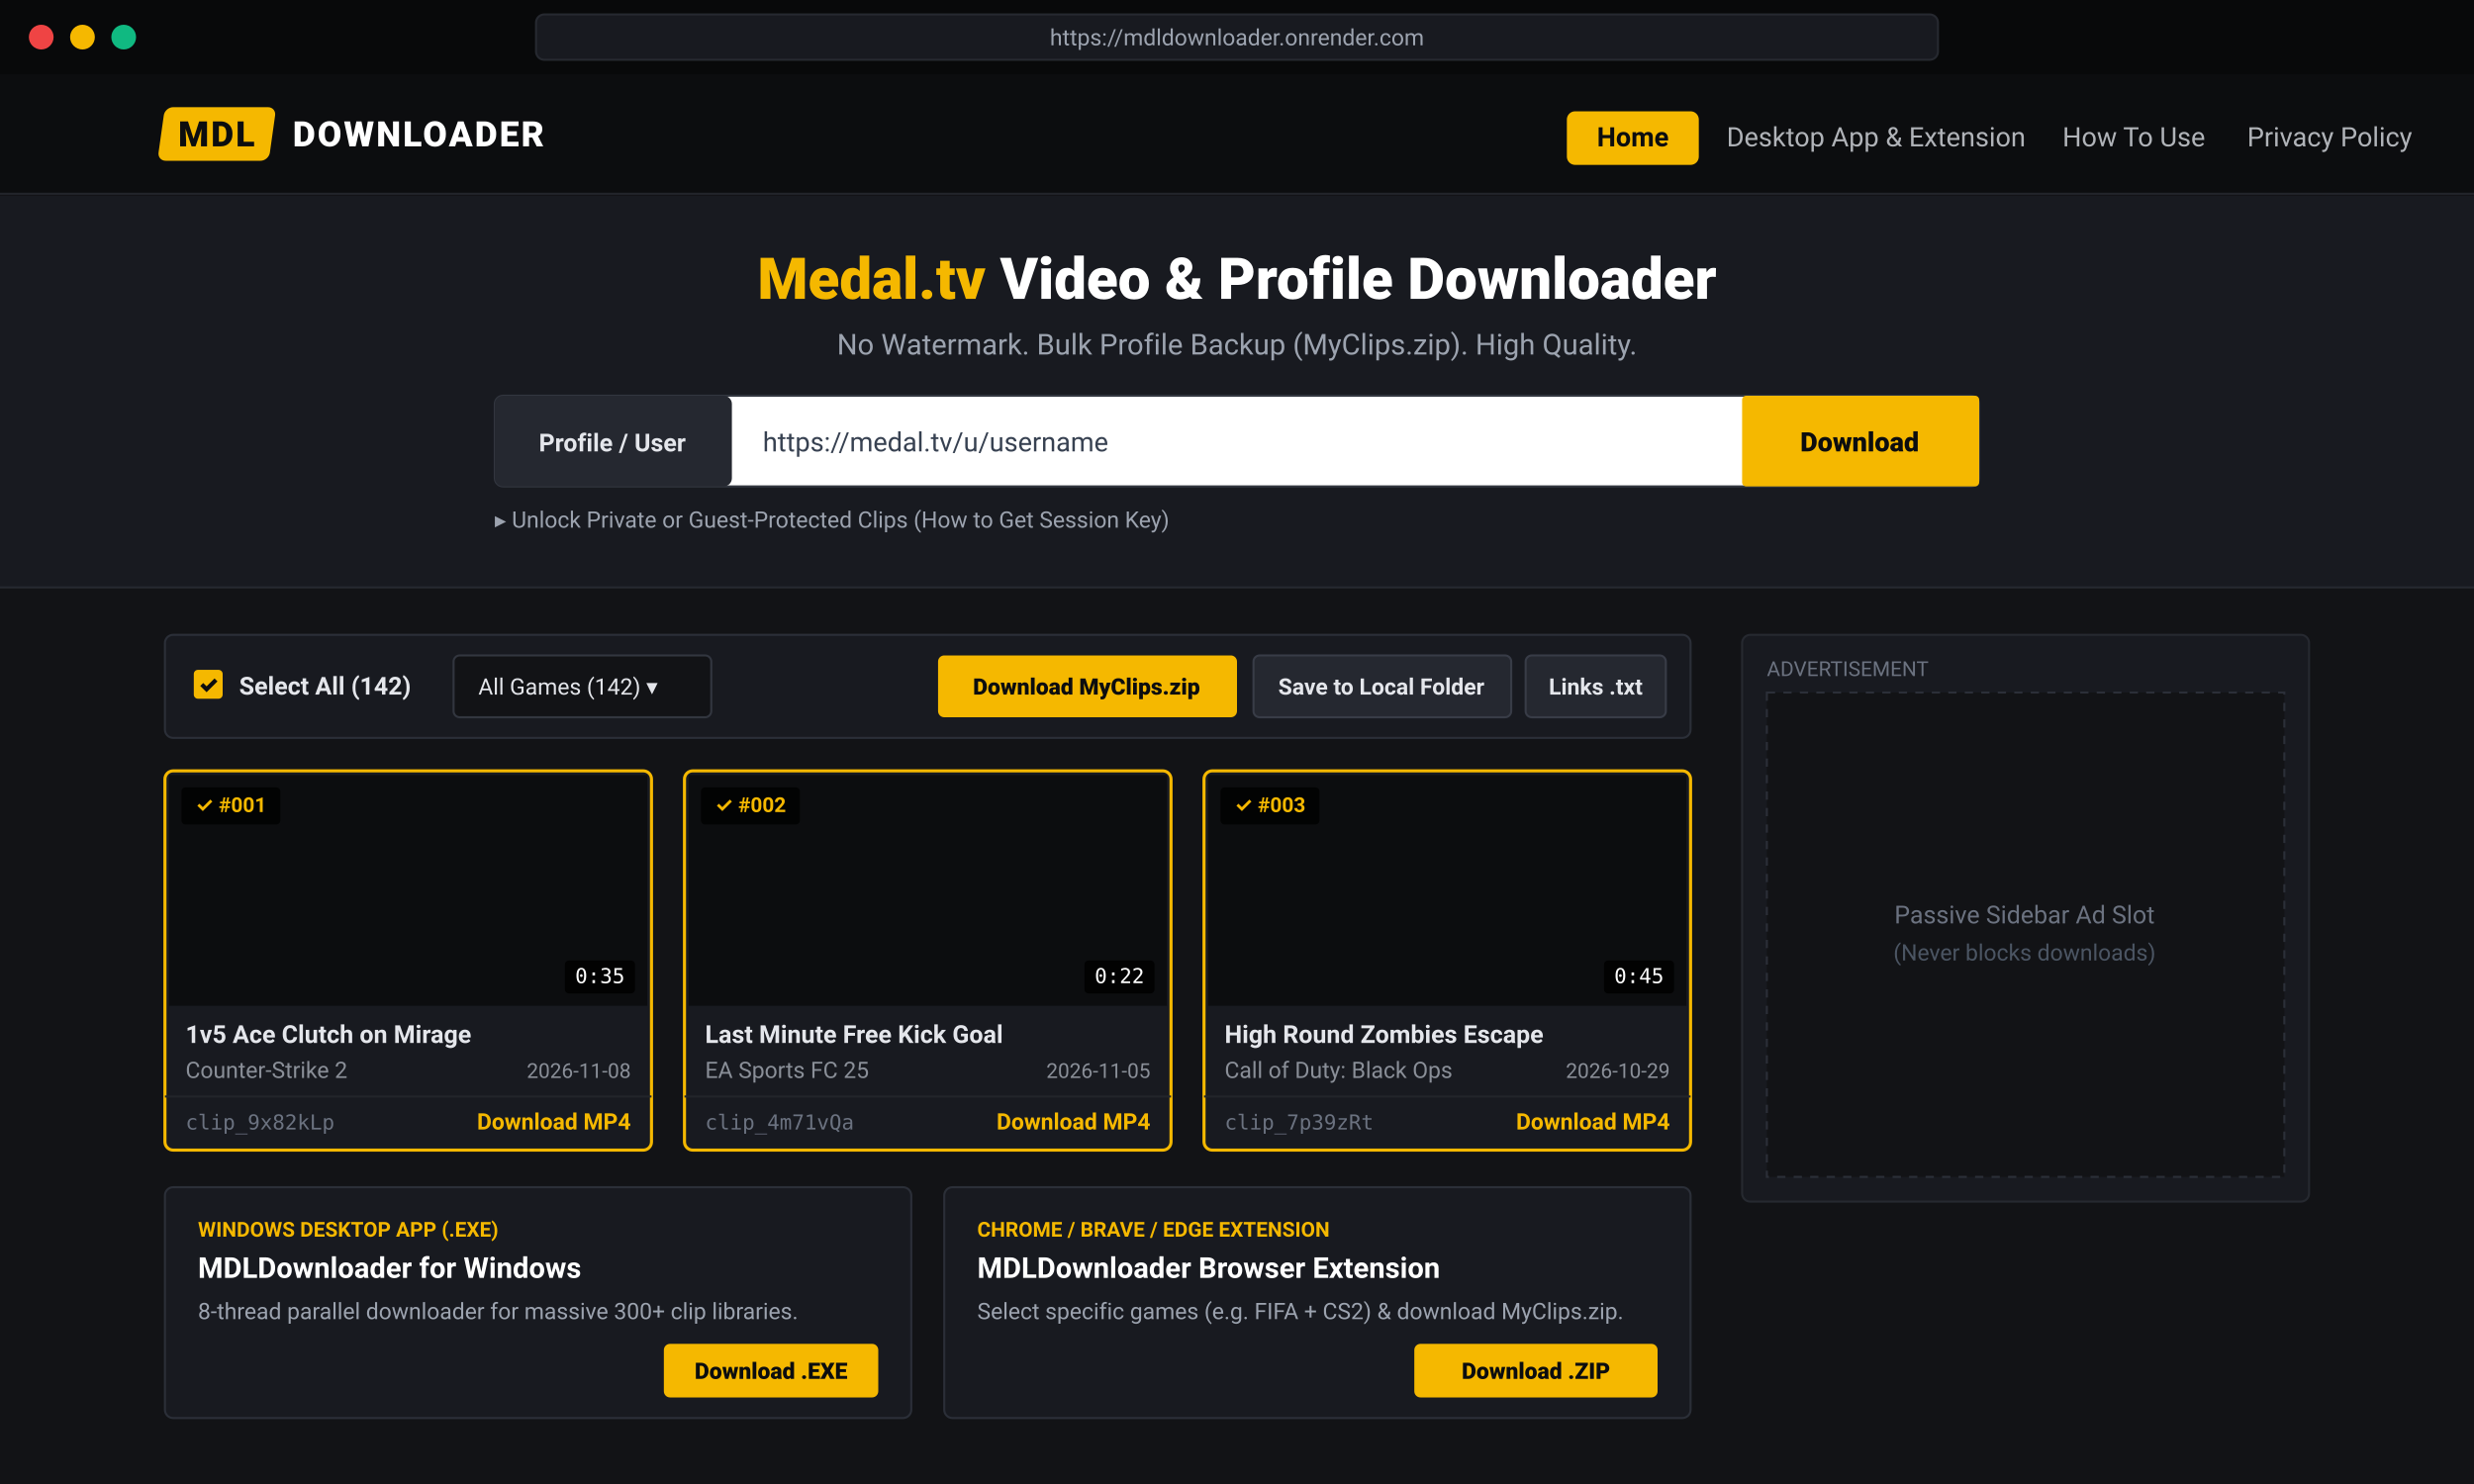
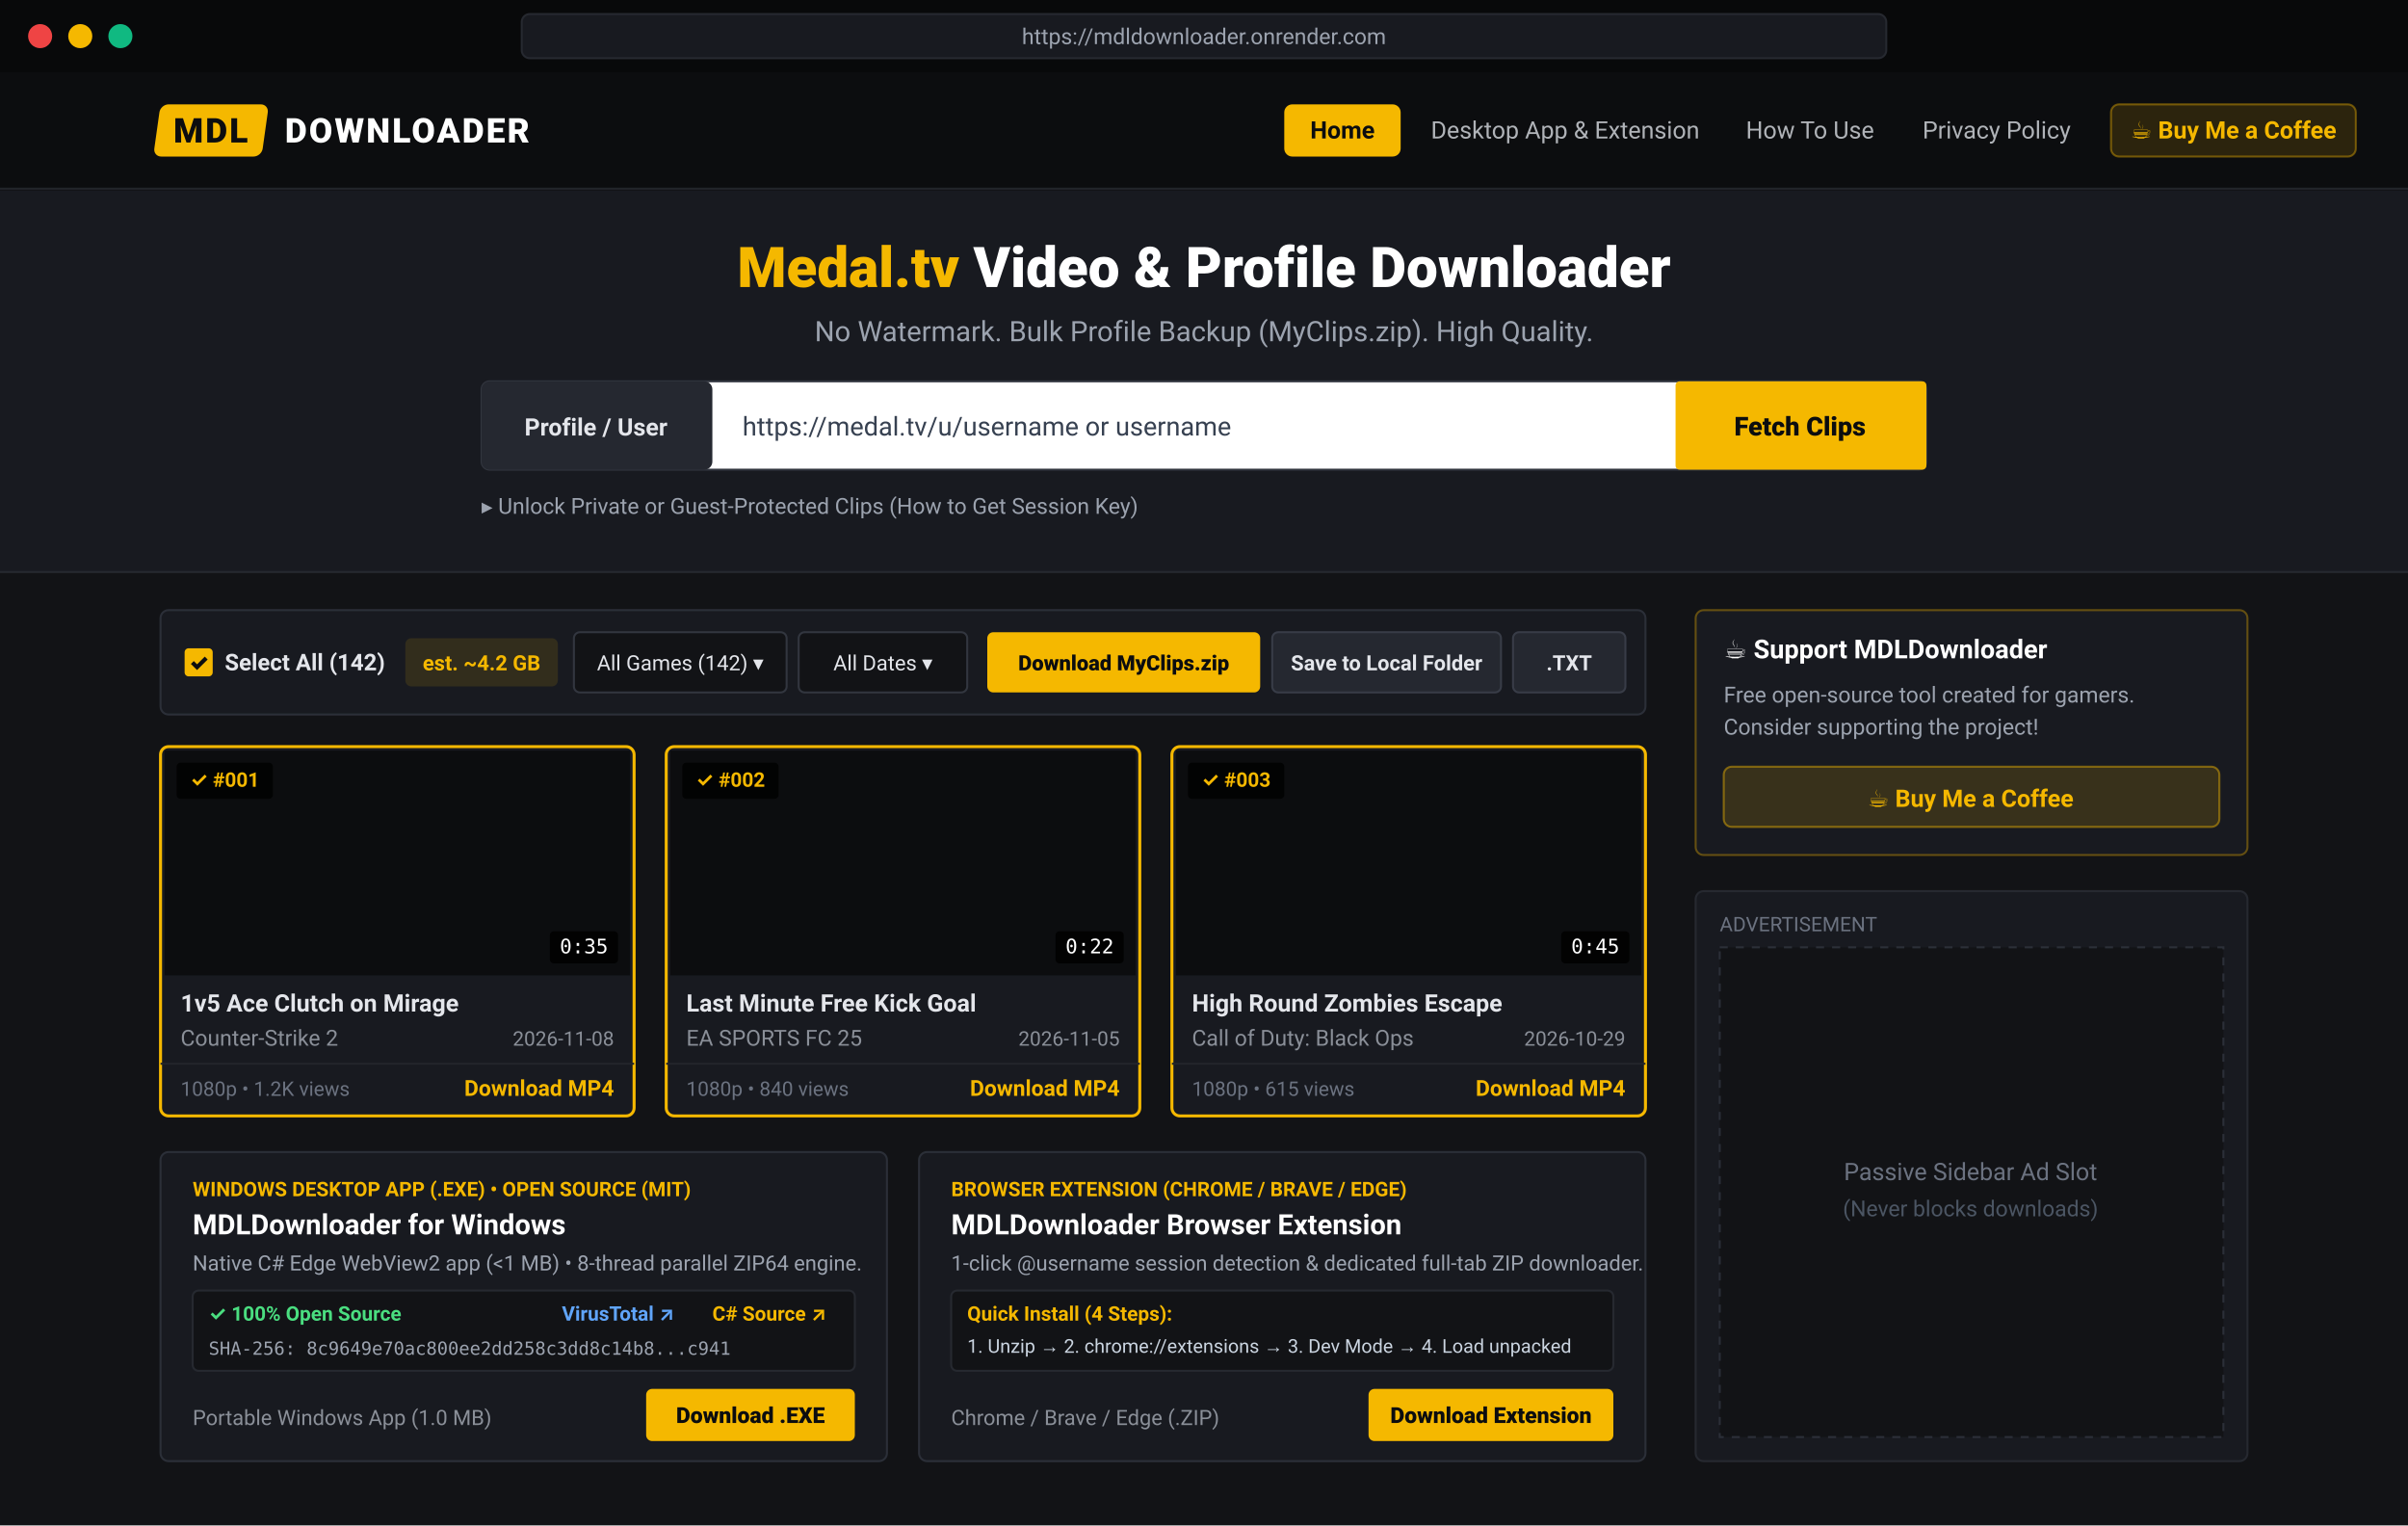
- <svg xmlns="http://www.w3.org/2000/svg" viewBox="0 0 1200 720" width="1200" height="720" font-family="-apple-system, BlinkMacSystemFont, 'Segoe UI', Roboto, Arial, sans-serif">
-   <rect width="1200" height="720" fill="#121316" />
+ <svg xmlns="http://www.w3.org/2000/svg" viewBox="0 0 1200 760" width="1200" height="760" font-family="-apple-system, BlinkMacSystemFont, 'Segoe UI', Roboto, Arial, sans-serif">
+   <rect width="1200" height="760" fill="#121316" />
  <rect x="0" y="0" width="1200" height="36" fill="#08090a" />
  <circle cx="20" cy="18" r="6" fill="#ef4444" />
  <circle cx="40" cy="18" r="6" fill="#f5b800" />
  <circle cx="60" cy="18" r="6" fill="#10b981" />
  <rect x="260" y="7" width="680" height="22" rx="4" fill="#181a20" stroke="#262930" />
  <text x="600" y="22" fill="#9ca3af" font-size="11" text-anchor="middle">https://mdldownloader.onrender.com</text>
  <rect x="0" y="36" width="1200" height="58" fill="#0c0d0f" />
  <line x1="0" y1="94" x2="1200" y2="94" stroke="#22252a" stroke-width="1" />
  <g transform="translate(80, 52)">
    <rect x="0" y="0" width="54" height="26" rx="4" fill="#f5b800" transform="skewX(-8)" />
    <text x="25" y="19" fill="#0c0d0f" font-size="17" font-weight="900" text-anchor="middle" letter-spacing="1">MDL</text>
    <text x="62" y="19" fill="#ffffff" font-size="17" font-weight="900" letter-spacing="1">DOWNLOADER</text>
  </g>
-   <g transform="translate(760, 54)" font-size="13">
-     <rect x="0" y="0" width="64" height="26" rx="4" fill="#f5b800" />
-     <text x="32" y="17" fill="#0c0d0f" font-weight="700" text-anchor="middle">Home</text>
-     <text x="150" y="17" fill="#b0b3b8" text-anchor="middle">Desktop App &amp; Extension</text>
-     <text x="275" y="17" fill="#b0b3b8" text-anchor="middle">How To Use</text>
-     <text x="370" y="17" fill="#b0b3b8" text-anchor="middle">Privacy Policy</text>
+   <g transform="translate(640, 52)" font-size="12">
+     <rect x="0" y="0" width="58" height="26" rx="4" fill="#f5b800" />
+     <text x="29" y="17" fill="#0c0d0f" font-weight="700" text-anchor="middle">Home</text>
+     <text x="140" y="17" fill="#b0b3b8" text-anchor="middle">Desktop App &amp; Extension</text>
+     <text x="262" y="17" fill="#b0b3b8" text-anchor="middle">How To Use</text>
+     <text x="355" y="17" fill="#b0b3b8" text-anchor="middle">Privacy Policy</text>
+     <rect x="412" y="0" width="122" height="26" rx="4" fill="#f5b800" fill-opacity="0.14" stroke="#f5b800" stroke-opacity="0.4" />
+     <text x="473" y="17" fill="#f5b800" font-weight="700" text-anchor="middle">☕ Buy Me a Coffee</text>
  </g>
  <rect x="0" y="95" width="1200" height="190" fill="#181a20" />
  <line x1="0" y1="285" x2="1200" y2="285" stroke="#262930" stroke-width="1" />
-   <text x="600" y="145" font-size="28" font-weight="800" text-anchor="middle">
+   <text x="600" y="143" font-size="28" font-weight="800" text-anchor="middle">
    <tspan fill="#f5b800">Medal.tv</tspan>
    <tspan fill="#ffffff"> Video &amp; Profile Downloader</tspan>
  </text>
-   <text x="600" y="172" fill="#9ca3af" font-size="14" text-anchor="middle">No Watermark. Bulk Profile Backup (MyClips.zip). High Quality.</text>
-   <g transform="translate(240, 192)">
+   <text x="600" y="170" fill="#9ca3af" font-size="14" text-anchor="middle">No Watermark. Bulk Profile Backup (MyClips.zip). High Quality.</text>
+   <g transform="translate(240, 190)">
    <rect x="0" y="0" width="720" height="44" rx="4" fill="#ffffff" stroke="#32363f" />
    <rect x="0" y="0" width="115" height="44" rx="4" fill="#252830" />
    <text x="57" y="27" fill="#e4e6eb" font-size="12" font-weight="700" text-anchor="middle">Profile / User</text>
-     <text x="130" y="27" fill="#374151" font-size="13">https://medal.tv/u/username</text>
-     <rect x="605" y="0" width="115" height="44" rx="2" fill="#f5b800" />
-     <text x="662" y="27" fill="#0c0d0f" font-size="13" font-weight="800" text-anchor="middle">Download</text>
+     <text x="130" y="27" fill="#374151" font-size="13">https://medal.tv/u/username or username</text>
+     <rect x="595" y="0" width="125" height="44" rx="2" fill="#f5b800" />
+     <text x="657" y="27" fill="#0c0d0f" font-size="13" font-weight="800" text-anchor="middle">Fetch Clips</text>
  </g>
  <text x="240" y="256" fill="#9ca3af" font-size="11">▸ Unlock Private or Guest-Protected Clips (How to Get Session Key)</text>
-   <g transform="translate(80, 308)">
-     <rect x="0" y="0" width="740" height="50" rx="4" fill="#181a20" stroke="#2b2f38" />
-     <rect x="14" y="17" width="14" height="14" rx="2" fill="#f5b800" />
-     <text x="21" y="28" fill="#0c0d0f" font-size="11" font-weight="900" text-anchor="middle">✓</text>
-     <text x="36" y="29" fill="#e4e6eb" font-size="12" font-weight="600">Select All (142)</text>
-     <rect x="140" y="10" width="125" height="30" rx="3" fill="#121316" stroke="#32363f" />
-     <text x="152" y="29" fill="#e4e6eb" font-size="11">All Games (142) ▾</text>
-     <rect x="375" y="10" width="145" height="30" rx="3" fill="#f5b800" />
-     <text x="447" y="29" fill="#0c0d0f" font-size="11" font-weight="800" text-anchor="middle">Download MyClips.zip</text>
-     <rect x="528" y="10" width="125" height="30" rx="3" fill="#252830" stroke="#383c47" />
-     <text x="590" y="29" fill="#e4e6eb" font-size="11" font-weight="600" text-anchor="middle">Save to Local Folder</text>
-     <rect x="660" y="10" width="68" height="30" rx="3" fill="#252830" stroke="#383c47" />
-     <text x="694" y="29" fill="#e4e6eb" font-size="11" font-weight="600" text-anchor="middle">Links .txt</text>
+   <g transform="translate(80, 304)">
+     <rect x="0" y="0" width="740" height="52" rx="4" fill="#181a20" stroke="#2b2f38" />
+     <rect x="12" y="19" width="14" height="14" rx="2" fill="#f5b800" />
+     <text x="19" y="30" fill="#0c0d0f" font-size="11" font-weight="900" text-anchor="middle">✓</text>
+     <text x="32" y="30" fill="#e4e6eb" font-size="11.5" font-weight="600">Select All (142)</text>
+     <rect x="122" y="14" width="76" height="24" rx="3" fill="#f5b800" fill-opacity="0.12" />
+     <text x="160" y="30" fill="#f5b800" font-size="10.5" font-weight="700" text-anchor="middle">est. ~4.2 GB</text>
+     <rect x="206" y="11" width="106" height="30" rx="3" fill="#121316" stroke="#32363f" />
+     <text x="259" y="30" fill="#e4e6eb" font-size="10.5" text-anchor="middle">All Games (142) ▾</text>
+     <rect x="318" y="11" width="84" height="30" rx="3" fill="#121316" stroke="#32363f" />
+     <text x="360" y="30" fill="#e4e6eb" font-size="10.5" text-anchor="middle">All Dates ▾</text>
+     <rect x="412" y="11" width="136" height="30" rx="3" fill="#f5b800" />
+     <text x="480" y="30" fill="#0c0d0f" font-size="10.5" font-weight="800" text-anchor="middle">Download MyClips.zip</text>
+     <rect x="554" y="11" width="114" height="30" rx="3" fill="#252830" stroke="#383c47" />
+     <text x="611" y="30" fill="#e4e6eb" font-size="10.5" font-weight="600" text-anchor="middle">Save to Local Folder</text>
+     <rect x="674" y="11" width="56" height="30" rx="3" fill="#252830" stroke="#383c47" />
+     <text x="702" y="30" fill="#e4e6eb" font-size="10.5" font-weight="600" text-anchor="middle">.TXT</text>
  </g>
-   <g transform="translate(80, 374)">
+   <g transform="translate(80, 372)">
    <g transform="translate(0, 0)">
      <rect width="236" height="184" rx="4" fill="#181a20" stroke="#f5b800" stroke-width="1.5" />
      <rect x="2" y="2" width="232" height="112" fill="#0c0d0f" />
      <rect x="8" y="8" width="48" height="18" rx="2" fill="#000000" opacity="0.8" />
      <text x="32" y="20" fill="#f5b800" font-size="10" font-weight="700" text-anchor="middle">✓ #001</text>
      <rect x="194" y="92" width="34" height="16" rx="2" fill="#000000" opacity="0.85" />
      <text x="211" y="103" fill="#ffffff" font-size="10" font-family="Consolas, monospace" text-anchor="middle">0:35</text>
      <text x="10" y="132" fill="#e4e6eb" font-size="12" font-weight="700">1v5 Ace Clutch on Mirage</text>
      <text x="10" y="149" fill="#8a8f98" font-size="11">Counter-Strike 2</text>
      <text x="226" y="149" fill="#8a8f98" font-size="10" text-anchor="end">2026-11-08</text>
      <line x1="0" y1="158" x2="236" y2="158" stroke="#22252a" />
-       <text x="10" y="174" fill="#6b7280" font-size="10" font-family="Consolas, monospace">clip_9x82kLp</text>
+       <text x="10" y="174" fill="#6b7280" font-size="10">1080p • 1.2K views</text>
      <text x="226" y="174" fill="#f5b800" font-size="11" font-weight="700" text-anchor="end">Download MP4</text>
    </g>
    <g transform="translate(252, 0)">
      <rect width="236" height="184" rx="4" fill="#181a20" stroke="#f5b800" stroke-width="1.5" />
      <rect x="2" y="2" width="232" height="112" fill="#0c0d0f" />
      <rect x="8" y="8" width="48" height="18" rx="2" fill="#000000" opacity="0.8" />
      <text x="32" y="20" fill="#f5b800" font-size="10" font-weight="700" text-anchor="middle">✓ #002</text>
      <rect x="194" y="92" width="34" height="16" rx="2" fill="#000000" opacity="0.85" />
      <text x="211" y="103" fill="#ffffff" font-size="10" font-family="Consolas, monospace" text-anchor="middle">0:22</text>
      <text x="10" y="132" fill="#e4e6eb" font-size="12" font-weight="700">Last Minute Free Kick Goal</text>
-       <text x="10" y="149" fill="#8a8f98" font-size="11">EA Sports FC 25</text>
+       <text x="10" y="149" fill="#8a8f98" font-size="11">EA SPORTS FC 25</text>
      <text x="226" y="149" fill="#8a8f98" font-size="10" text-anchor="end">2026-11-05</text>
      <line x1="0" y1="158" x2="236" y2="158" stroke="#22252a" />
-       <text x="10" y="174" fill="#6b7280" font-size="10" font-family="Consolas, monospace">clip_4m71vQa</text>
+       <text x="10" y="174" fill="#6b7280" font-size="10">1080p • 840 views</text>
      <text x="226" y="174" fill="#f5b800" font-size="11" font-weight="700" text-anchor="end">Download MP4</text>
    </g>
    <g transform="translate(504, 0)">
      <rect width="236" height="184" rx="4" fill="#181a20" stroke="#f5b800" stroke-width="1.5" />
      <rect x="2" y="2" width="232" height="112" fill="#0c0d0f" />
      <rect x="8" y="8" width="48" height="18" rx="2" fill="#000000" opacity="0.8" />
      <text x="32" y="20" fill="#f5b800" font-size="10" font-weight="700" text-anchor="middle">✓ #003</text>
      <rect x="194" y="92" width="34" height="16" rx="2" fill="#000000" opacity="0.85" />
      <text x="211" y="103" fill="#ffffff" font-size="10" font-family="Consolas, monospace" text-anchor="middle">0:45</text>
      <text x="10" y="132" fill="#e4e6eb" font-size="12" font-weight="700">High Round Zombies Escape</text>
      <text x="10" y="149" fill="#8a8f98" font-size="11">Call of Duty: Black Ops</text>
      <text x="226" y="149" fill="#8a8f98" font-size="10" text-anchor="end">2026-10-29</text>
      <line x1="0" y1="158" x2="236" y2="158" stroke="#22252a" />
-       <text x="10" y="174" fill="#6b7280" font-size="10" font-family="Consolas, monospace">clip_7p39zRt</text>
+       <text x="10" y="174" fill="#6b7280" font-size="10">1080p • 615 views</text>
      <text x="226" y="174" fill="#f5b800" font-size="11" font-weight="700" text-anchor="end">Download MP4</text>
    </g>
  </g>
-   <g transform="translate(80, 576)">
-     <rect x="0" y="0" width="362" height="112" rx="4" fill="#181a20" stroke="#2b2f38" />
-     <text x="16" y="24" fill="#f5b800" font-size="10" font-weight="700">WINDOWS DESKTOP APP (.EXE)</text>
-     <text x="16" y="44" fill="#ffffff" font-size="14" font-weight="700">MDLDownloader for Windows</text>
-     <text x="16" y="64" fill="#9ca3af" font-size="11">8-thread parallel downloader for massive 300+ clip libraries.</text>
-     <rect x="242" y="76" width="104" height="26" rx="3" fill="#f5b800" />
-     <text x="294" y="93" fill="#0c0d0f" font-size="11" font-weight="800" text-anchor="middle">Download .EXE</text>
-     <rect x="378" y="0" width="362" height="112" rx="4" fill="#181a20" stroke="#2b2f38" />
-     <text x="394" y="24" fill="#f5b800" font-size="10" font-weight="700">CHROME / BRAVE / EDGE EXTENSION</text>
-     <text x="394" y="44" fill="#ffffff" font-size="14" font-weight="700">MDLDownloader Browser Extension</text>
-     <text x="394" y="64" fill="#9ca3af" font-size="11">Select specific games (e.g. FIFA + CS2) &amp; download MyClips.zip.</text>
-     <rect x="606" y="76" width="118" height="26" rx="3" fill="#f5b800" />
-     <text x="665" y="93" fill="#0c0d0f" font-size="11" font-weight="800" text-anchor="middle">Download .ZIP</text>
+   <g transform="translate(80, 574)">
+     <rect x="0" y="0" width="362" height="154" rx="4" fill="#181a20" stroke="#2b2f38" />
+     <text x="16" y="22" fill="#f5b800" font-size="10" font-weight="700">WINDOWS DESKTOP APP (.EXE) • OPEN SOURCE (MIT)</text>
+     <text x="16" y="41" fill="#ffffff" font-size="14" font-weight="700">MDLDownloader for Windows</text>
+     <text x="16" y="59" fill="#9ca3af" font-size="10.5">Native C# Edge WebView2 app (&lt;1 MB) • 8-thread parallel ZIP64 engine.</text>
+     <rect x="16" y="69" width="330" height="40" rx="3" fill="#121316" stroke="#262930" />
+     <text x="24" y="84" fill="#4ade80" font-size="10" font-weight="700">✓ 100% Open Source</text>
+     <text x="200" y="84" fill="#60a5fa" font-size="10" font-weight="700">VirusTotal ↗</text>
+     <text x="275" y="84" fill="#f5b800" font-size="10" font-weight="700">C# Source ↗</text>
+     <text x="24" y="101" fill="#9ca3af" font-size="9" font-family="Consolas, monospace">SHA-256: 8c9649e70ac800ee2dd258c3dd8c14b8...c941</text>
+     <text x="16" y="136" fill="#8a8f98" font-size="10.5">Portable Windows App (1.0 MB)</text>
+     <rect x="242" y="118" width="104" height="26" rx="3" fill="#f5b800" />
+     <text x="294" y="135" fill="#0c0d0f" font-size="11" font-weight="800" text-anchor="middle">Download .EXE</text>
+     <rect x="378" y="0" width="362" height="154" rx="4" fill="#181a20" stroke="#2b2f38" />
+     <text x="394" y="22" fill="#f5b800" font-size="10" font-weight="700">BROWSER EXTENSION (CHROME / BRAVE / EDGE)</text>
+     <text x="394" y="41" fill="#ffffff" font-size="14" font-weight="700">MDLDownloader Browser Extension</text>
+     <text x="394" y="59" fill="#9ca3af" font-size="10.5">1-click @username session detection &amp; dedicated full-tab ZIP downloader.</text>
+     <rect x="394" y="69" width="330" height="40" rx="3" fill="#121316" stroke="#262930" />
+     <text x="402" y="84" fill="#f5b800" font-size="10" font-weight="700">Quick Install (4 Steps):</text>
+     <text x="402" y="100" fill="#cbd5e1" font-size="9.5">1. Unzip  →  2. chrome://extensions  →  3. Dev Mode  →  4. Load unpacked</text>
+     <text x="394" y="136" fill="#8a8f98" font-size="10.5">Chrome / Brave / Edge (.ZIP)</text>
+     <rect x="602" y="118" width="122" height="26" rx="3" fill="#f5b800" />
+     <text x="663" y="135" fill="#0c0d0f" font-size="11" font-weight="800" text-anchor="middle">Download Extension</text>
  </g>
-   <g transform="translate(845, 308)">
-     <rect x="0" y="0" width="275" height="275" rx="4" fill="#181a20" stroke="#262930" />
-     <text x="12" y="20" fill="#6b7280" font-size="10">ADVERTISEMENT</text>
-     <rect x="12" y="28" width="251" height="235" fill="#121316" stroke="#2b2f38" stroke-dasharray="4 4" />
-     <text x="137" y="140" fill="#6b7280" font-size="12" text-anchor="middle">Passive Sidebar Ad Slot</text>
-     <text x="137" y="158" fill="#4b5563" font-size="11" text-anchor="middle">(Never blocks downloads)</text>
+   <g transform="translate(845, 304)">
+     <rect x="0" y="0" width="275" height="122" rx="4" fill="#181a20" stroke="#f5b800" stroke-opacity="0.35" />
+     <text x="14" y="24" fill="#ffffff" font-size="13" font-weight="700">☕ Support MDLDownloader</text>
+     <text x="14" y="46" fill="#9ca3af" font-size="11">Free open-source tool created for gamers.</text>
+     <text x="14" y="62" fill="#9ca3af" font-size="11">Consider supporting the project!</text>
+     <rect x="14" y="78" width="247" height="30" rx="4" fill="#f5b800" fill-opacity="0.15" stroke="#f5b800" stroke-opacity="0.45" />
+     <text x="137" y="98" fill="#f5b800" font-size="12" font-weight="700" text-anchor="middle">☕ Buy Me a Coffee</text>
+     <rect x="0" y="140" width="275" height="284" rx="4" fill="#181a20" stroke="#262930" />
+     <text x="12" y="160" fill="#6b7280" font-size="10">ADVERTISEMENT</text>
+     <rect x="12" y="168" width="251" height="244" fill="#121316" stroke="#2b2f38" stroke-dasharray="4 4" />
+     <text x="137" y="284" fill="#6b7280" font-size="12" text-anchor="middle">Passive Sidebar Ad Slot</text>
+     <text x="137" y="302" fill="#4b5563" font-size="11" text-anchor="middle">(Never blocks downloads)</text>
  </g>
</svg>
